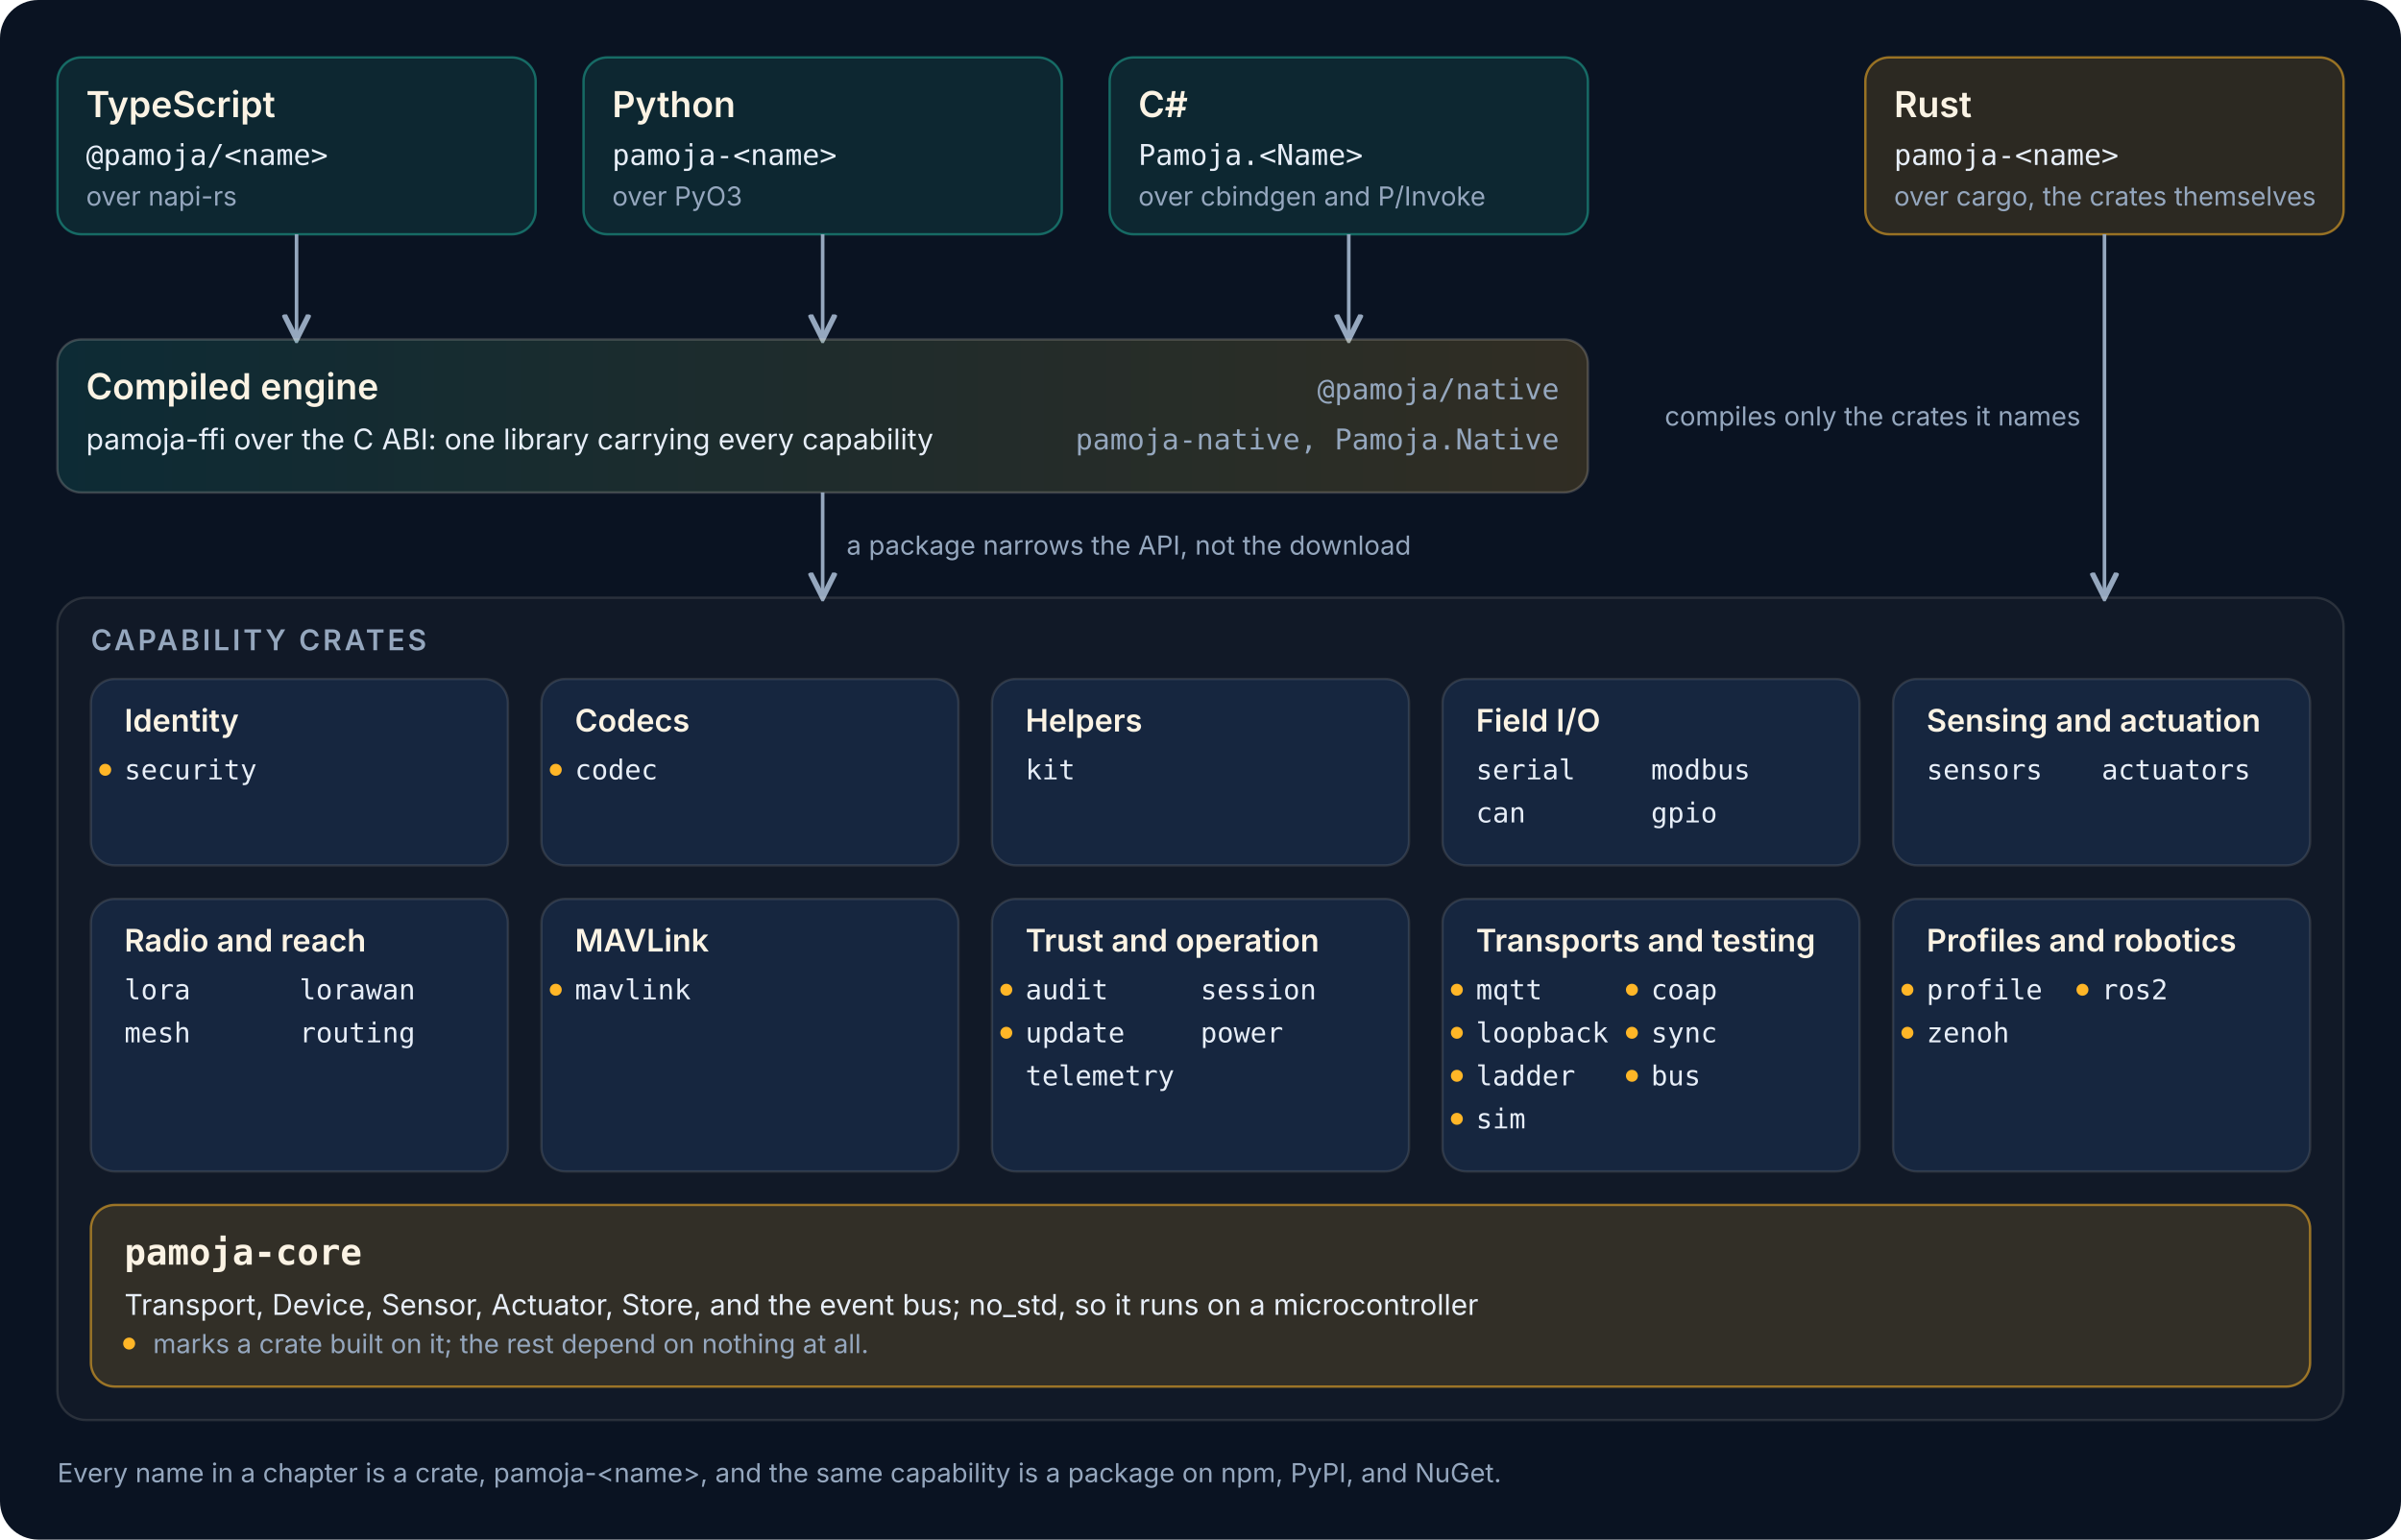
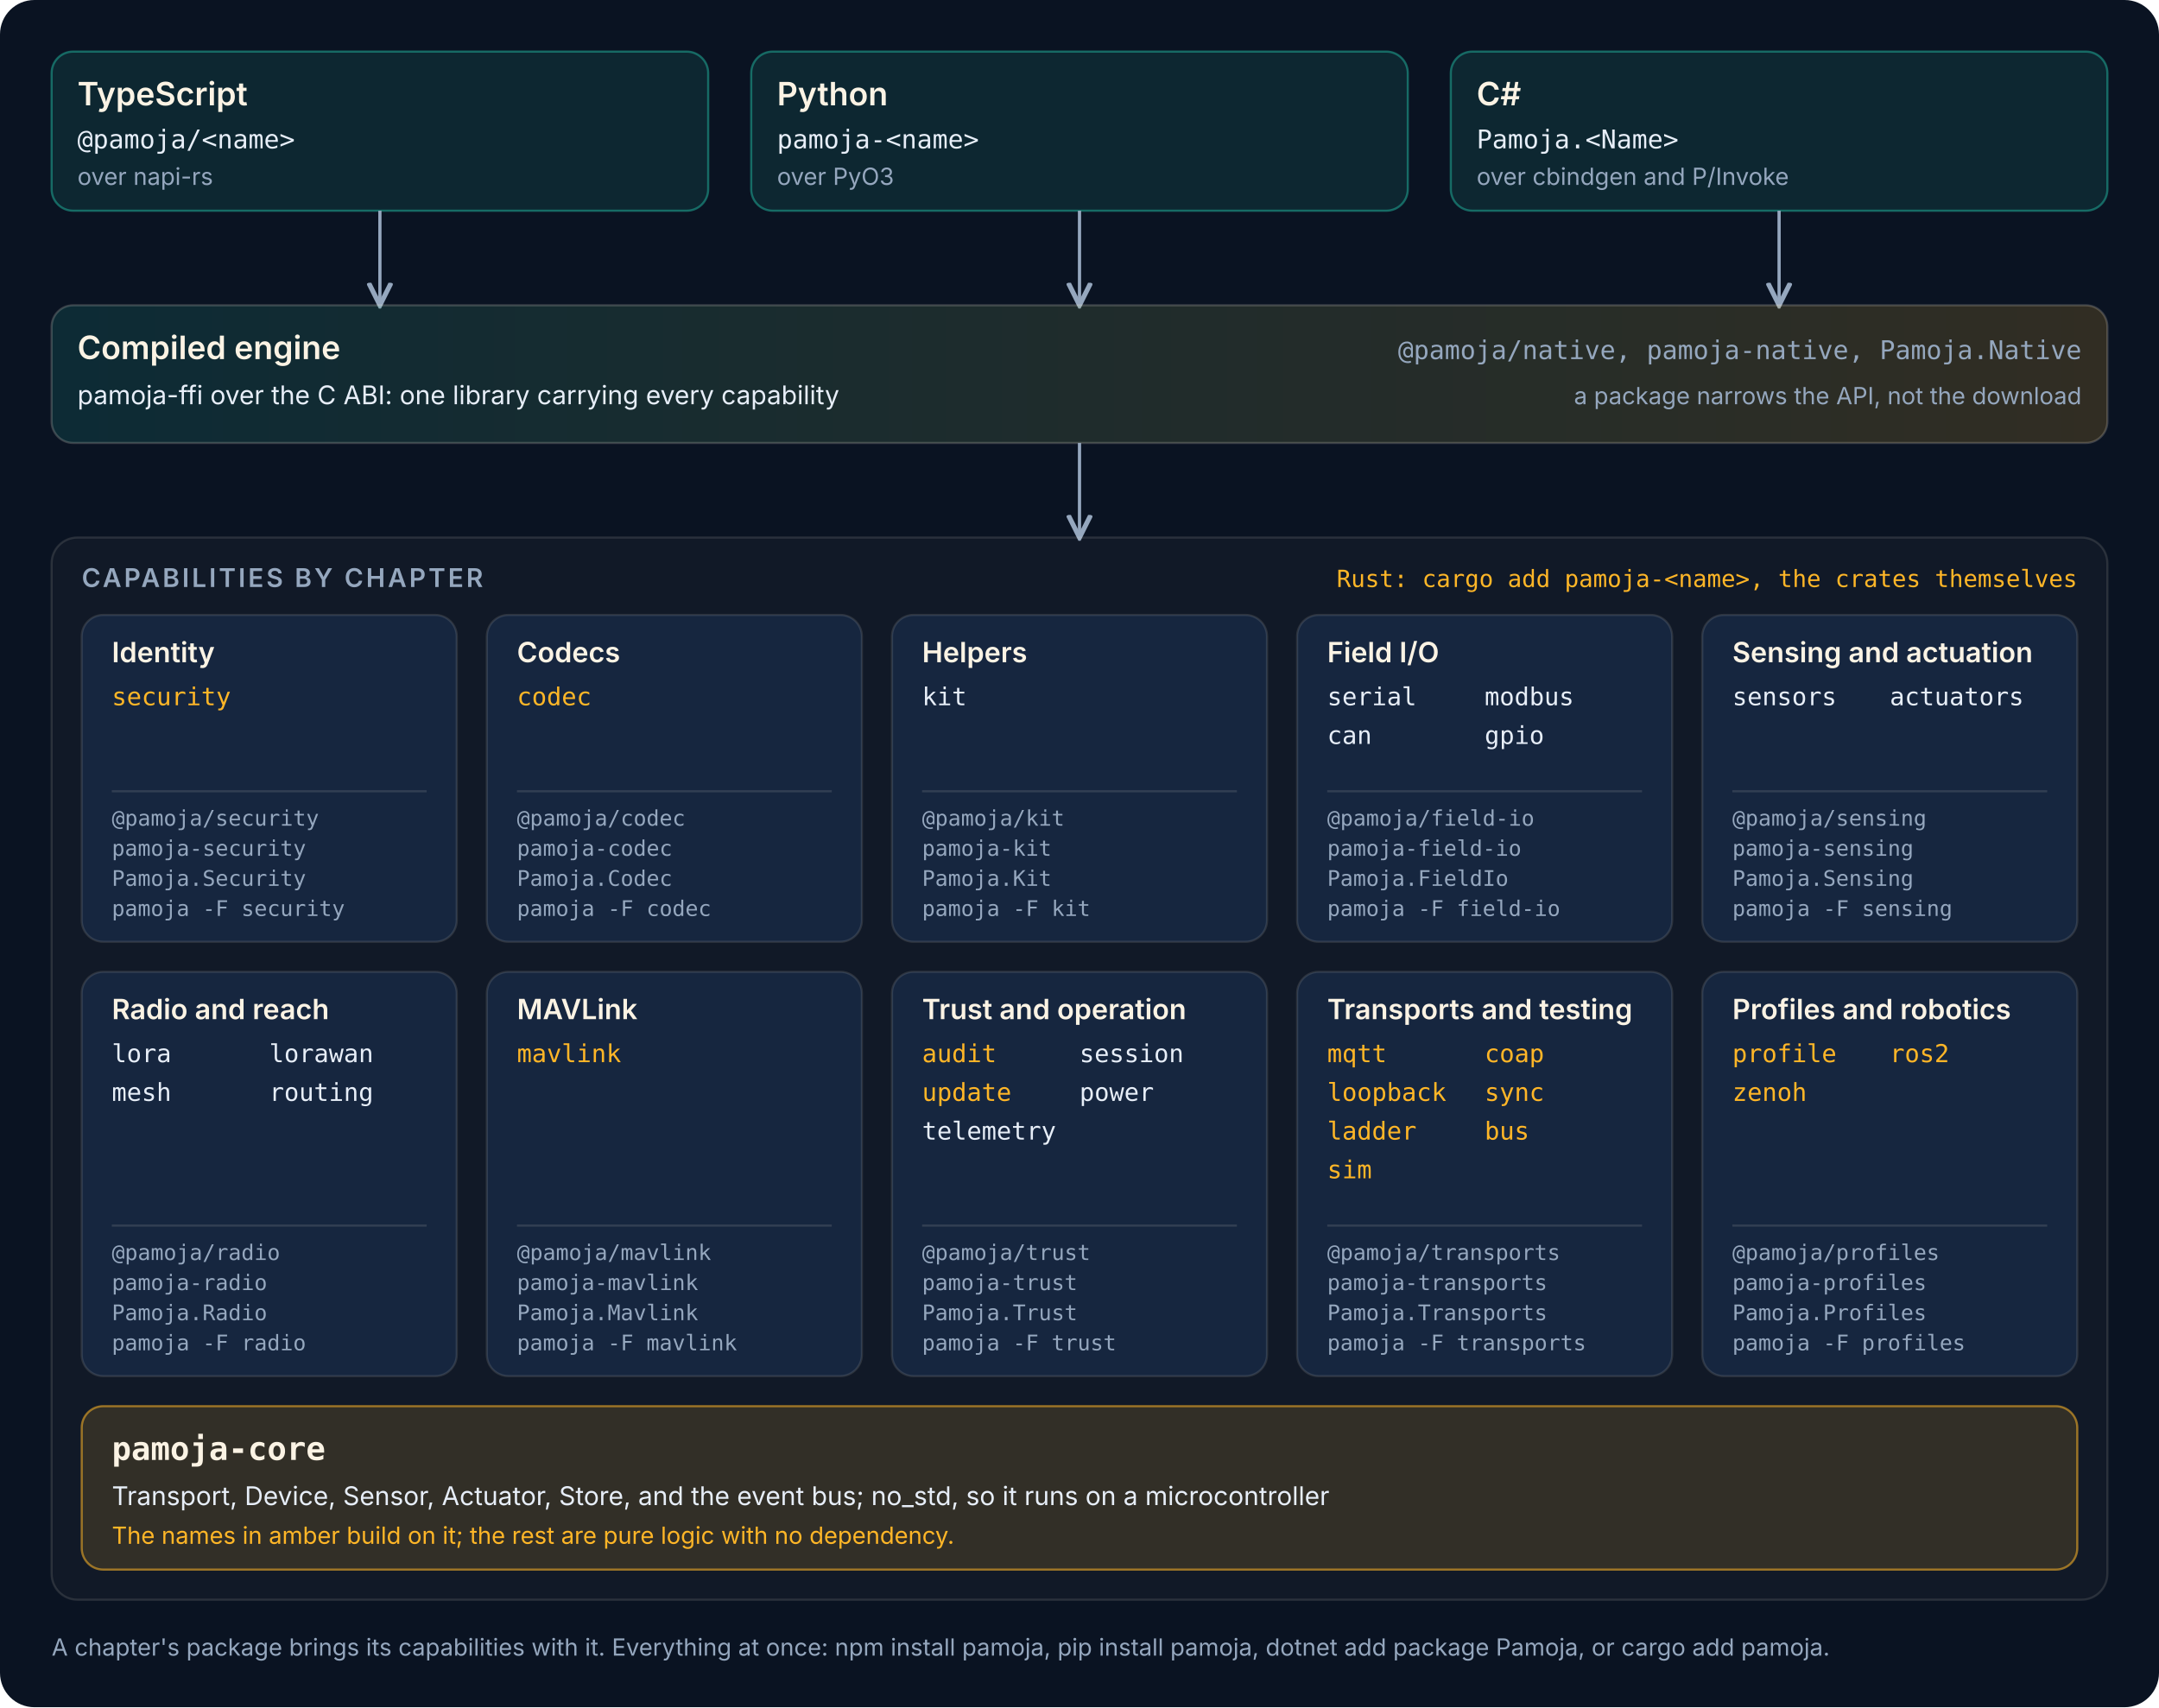
- <svg xmlns="http://www.w3.org/2000/svg" width="1004" height="644" viewBox="0 0 1004 644" role="img" aria-labelledby="title">
+ <svg xmlns="http://www.w3.org/2000/svg" width="1004" height="794" viewBox="0 0 1004 794" role="img" aria-labelledby="title">
  <defs>
    <linearGradient id="bridge" x1="0" y1="0" x2="1" y2="0">
      <stop offset="0" stop-color="#1fa995" stop-opacity="0.16" />
      <stop offset="1" stop-color="#ffb627" stop-opacity="0.16" />
    </linearGradient>
    <marker id="head" viewBox="0 0 8 8" refX="7" refY="4" markerWidth="8" markerHeight="8" orient="auto">
      <path d="M0,0.5 L7,4 L0,7.5" fill="none" stroke="#95a7be" stroke-width="1.5" />
    </marker>
  </defs>
-   <rect width="1004" height="644" rx="16" fill="#0a1322" />
-   <rect x="24" y="24" width="200" height="74" rx="10" fill="rgba(31, 169, 149, 0.14)" stroke="rgba(31, 169, 149, 0.55)" />
+   <rect width="1004" height="794" rx="16" fill="#0a1322" />
+   <rect x="24" y="24" width="305.333" height="74" rx="10" fill="rgba(31, 169, 149, 0.14)" stroke="rgba(31, 169, 149, 0.55)" />
  <text x="36" y="49" font-family="Inter, 'Segoe UI', system-ui, -apple-system, sans-serif" font-size="15" font-weight="600" fill="#fbf3e4">TypeScript</text>
  <text x="36" y="69" font-family="'JetBrains Mono', Consolas, Menlo, monospace" font-size="12" font-weight="400" fill="#e7eef8">@pamoja/&lt;name&gt;</text>
  <text x="36" y="86" font-family="Inter, 'Segoe UI', system-ui, -apple-system, sans-serif" font-size="11" font-weight="400" fill="#95a7be">over napi-rs</text>
-   <rect x="244" y="24" width="200" height="74" rx="10" fill="rgba(31, 169, 149, 0.14)" stroke="rgba(31, 169, 149, 0.55)" />
-   <text x="256" y="49" font-family="Inter, 'Segoe UI', system-ui, -apple-system, sans-serif" font-size="15" font-weight="600" fill="#fbf3e4">Python</text>
-   <text x="256" y="69" font-family="'JetBrains Mono', Consolas, Menlo, monospace" font-size="12" font-weight="400" fill="#e7eef8">pamoja-&lt;name&gt;</text>
-   <text x="256" y="86" font-family="Inter, 'Segoe UI', system-ui, -apple-system, sans-serif" font-size="11" font-weight="400" fill="#95a7be">over PyO3</text>
-   <rect x="464" y="24" width="200" height="74" rx="10" fill="rgba(31, 169, 149, 0.14)" stroke="rgba(31, 169, 149, 0.55)" />
-   <text x="476" y="49" font-family="Inter, 'Segoe UI', system-ui, -apple-system, sans-serif" font-size="15" font-weight="600" fill="#fbf3e4">C#</text>
-   <text x="476" y="69" font-family="'JetBrains Mono', Consolas, Menlo, monospace" font-size="12" font-weight="400" fill="#e7eef8">Pamoja.&lt;Name&gt;</text>
-   <text x="476" y="86" font-family="Inter, 'Segoe UI', system-ui, -apple-system, sans-serif" font-size="11" font-weight="400" fill="#95a7be">over cbindgen and P/Invoke</text>
-   <rect x="780" y="24" width="200" height="74" rx="10" fill="rgba(255, 182, 39, 0.14)" stroke="rgba(255, 182, 39, 0.55)" />
-   <text x="792" y="49" font-family="Inter, 'Segoe UI', system-ui, -apple-system, sans-serif" font-size="15" font-weight="600" fill="#fbf3e4">Rust</text>
-   <text x="792" y="69" font-family="'JetBrains Mono', Consolas, Menlo, monospace" font-size="12" font-weight="400" fill="#e7eef8">pamoja-&lt;name&gt;</text>
-   <text x="792" y="86" font-family="Inter, 'Segoe UI', system-ui, -apple-system, sans-serif" font-size="11" font-weight="400" fill="#95a7be">over cargo, the crates themselves</text>
-   <line x1="124" y1="98" x2="124" y2="142" stroke="#95a7be" stroke-width="1.5" marker-end="url(#head)" />
-   <line x1="344" y1="98" x2="344" y2="142" stroke="#95a7be" stroke-width="1.5" marker-end="url(#head)" />
-   <line x1="564" y1="98" x2="564" y2="142" stroke="#95a7be" stroke-width="1.5" marker-end="url(#head)" />
-   <line x1="880" y1="98" x2="880" y2="250" stroke="#95a7be" stroke-width="1.5" marker-end="url(#head)" />
-   <text x="870" y="178" font-family="Inter, 'Segoe UI', system-ui, -apple-system, sans-serif" font-size="11" font-weight="400" fill="#95a7be" text-anchor="end">compiles only the crates it names</text>
-   <rect x="24" y="142" width="640" height="64" rx="10" fill="url(#bridge)" stroke="rgba(251, 243, 228, 0.2)" />
+   <line x1="176.667" y1="98" x2="176.667" y2="142" stroke="#95a7be" stroke-width="1.5" marker-end="url(#head)" />
+   <rect x="349.333" y="24" width="305.333" height="74" rx="10" fill="rgba(31, 169, 149, 0.14)" stroke="rgba(31, 169, 149, 0.55)" />
+   <text x="361.333" y="49" font-family="Inter, 'Segoe UI', system-ui, -apple-system, sans-serif" font-size="15" font-weight="600" fill="#fbf3e4">Python</text>
+   <text x="361.333" y="69" font-family="'JetBrains Mono', Consolas, Menlo, monospace" font-size="12" font-weight="400" fill="#e7eef8">pamoja-&lt;name&gt;</text>
+   <text x="361.333" y="86" font-family="Inter, 'Segoe UI', system-ui, -apple-system, sans-serif" font-size="11" font-weight="400" fill="#95a7be">over PyO3</text>
+   <line x1="502" y1="98" x2="502" y2="142" stroke="#95a7be" stroke-width="1.5" marker-end="url(#head)" />
+   <rect x="674.667" y="24" width="305.333" height="74" rx="10" fill="rgba(31, 169, 149, 0.14)" stroke="rgba(31, 169, 149, 0.55)" />
+   <text x="686.667" y="49" font-family="Inter, 'Segoe UI', system-ui, -apple-system, sans-serif" font-size="15" font-weight="600" fill="#fbf3e4">C#</text>
+   <text x="686.667" y="69" font-family="'JetBrains Mono', Consolas, Menlo, monospace" font-size="12" font-weight="400" fill="#e7eef8">Pamoja.&lt;Name&gt;</text>
+   <text x="686.667" y="86" font-family="Inter, 'Segoe UI', system-ui, -apple-system, sans-serif" font-size="11" font-weight="400" fill="#95a7be">over cbindgen and P/Invoke</text>
+   <line x1="827.333" y1="98" x2="827.333" y2="142" stroke="#95a7be" stroke-width="1.5" marker-end="url(#head)" />
+   <rect x="24" y="142" width="956" height="64" rx="10" fill="url(#bridge)" stroke="rgba(251, 243, 228, 0.2)" />
  <text x="36" y="167" font-family="Inter, 'Segoe UI', system-ui, -apple-system, sans-serif" font-size="15" font-weight="600" fill="#fbf3e4">Compiled engine</text>
  <text x="36" y="188" font-family="Inter, 'Segoe UI', system-ui, -apple-system, sans-serif" font-size="12" font-weight="400" fill="#e7eef8">pamoja-ffi over the C ABI: one library carrying every capability</text>
-   <text x="652" y="167" font-family="'JetBrains Mono', Consolas, Menlo, monospace" font-size="12" font-weight="400" fill="#95a7be" text-anchor="end">@pamoja/native</text>
-   <text x="652" y="188" font-family="'JetBrains Mono', Consolas, Menlo, monospace" font-size="12" font-weight="400" fill="#95a7be" text-anchor="end">pamoja-native, Pamoja.Native</text>
-   <line x1="344" y1="206" x2="344" y2="250" stroke="#95a7be" stroke-width="1.5" marker-end="url(#head)" />
-   <text x="354" y="232" font-family="Inter, 'Segoe UI', system-ui, -apple-system, sans-serif" font-size="11" font-weight="400" fill="#95a7be">a package narrows the API, not the download</text>
-   <rect x="24" y="250" width="956" height="344" rx="12" fill="rgba(251, 243, 228, 0.03)" stroke="rgba(251, 243, 228, 0.12)" />
-   <text x="38" y="272" font-family="Inter, 'Segoe UI', system-ui, -apple-system, sans-serif" font-size="12" font-weight="600" fill="#95a7be" letter-spacing="1.2">CAPABILITY CRATES</text>
-   <rect x="38" y="284" width="174.4" height="78" rx="10" fill="#16263f" stroke="rgba(251, 243, 228, 0.12)" />
-   <text x="52" y="306" font-family="Inter, 'Segoe UI', system-ui, -apple-system, sans-serif" font-size="13" font-weight="600" fill="#fbf3e4">Identity</text>
-   <circle cx="44" cy="322" r="2.5" fill="#ffb627" />
-   <text x="52" y="326" font-family="'JetBrains Mono', Consolas, Menlo, monospace" font-size="11.5" font-weight="400" fill="#e7eef8">security</text>
-   <rect x="226.4" y="284" width="174.4" height="78" rx="10" fill="#16263f" stroke="rgba(251, 243, 228, 0.12)" />
-   <text x="240.4" y="306" font-family="Inter, 'Segoe UI', system-ui, -apple-system, sans-serif" font-size="13" font-weight="600" fill="#fbf3e4">Codecs</text>
-   <circle cx="232.4" cy="322" r="2.5" fill="#ffb627" />
-   <text x="240.4" y="326" font-family="'JetBrains Mono', Consolas, Menlo, monospace" font-size="11.5" font-weight="400" fill="#e7eef8">codec</text>
-   <rect x="414.8" y="284" width="174.4" height="78" rx="10" fill="#16263f" stroke="rgba(251, 243, 228, 0.12)" />
-   <text x="428.8" y="306" font-family="Inter, 'Segoe UI', system-ui, -apple-system, sans-serif" font-size="13" font-weight="600" fill="#fbf3e4">Helpers</text>
-   <text x="428.8" y="326" font-family="'JetBrains Mono', Consolas, Menlo, monospace" font-size="11.5" font-weight="400" fill="#e7eef8">kit</text>
-   <rect x="603.2" y="284" width="174.4" height="78" rx="10" fill="#16263f" stroke="rgba(251, 243, 228, 0.12)" />
-   <text x="617.2" y="306" font-family="Inter, 'Segoe UI', system-ui, -apple-system, sans-serif" font-size="13" font-weight="600" fill="#fbf3e4">Field I/O</text>
-   <text x="617.2" y="326" font-family="'JetBrains Mono', Consolas, Menlo, monospace" font-size="11.5" font-weight="400" fill="#e7eef8">serial</text>
-   <text x="690.4" y="326" font-family="'JetBrains Mono', Consolas, Menlo, monospace" font-size="11.5" font-weight="400" fill="#e7eef8">modbus</text>
-   <text x="617.2" y="344" font-family="'JetBrains Mono', Consolas, Menlo, monospace" font-size="11.5" font-weight="400" fill="#e7eef8">can</text>
-   <text x="690.4" y="344" font-family="'JetBrains Mono', Consolas, Menlo, monospace" font-size="11.5" font-weight="400" fill="#e7eef8">gpio</text>
-   <rect x="791.6" y="284" width="174.4" height="78" rx="10" fill="#16263f" stroke="rgba(251, 243, 228, 0.12)" />
-   <text x="805.6" y="306" font-family="Inter, 'Segoe UI', system-ui, -apple-system, sans-serif" font-size="13" font-weight="600" fill="#fbf3e4">Sensing and actuation</text>
-   <text x="805.6" y="326" font-family="'JetBrains Mono', Consolas, Menlo, monospace" font-size="11.5" font-weight="400" fill="#e7eef8">sensors</text>
-   <text x="878.8" y="326" font-family="'JetBrains Mono', Consolas, Menlo, monospace" font-size="11.5" font-weight="400" fill="#e7eef8">actuators</text>
-   <rect x="38" y="376" width="174.4" height="114" rx="10" fill="#16263f" stroke="rgba(251, 243, 228, 0.12)" />
-   <text x="52" y="398" font-family="Inter, 'Segoe UI', system-ui, -apple-system, sans-serif" font-size="13" font-weight="600" fill="#fbf3e4">Radio and reach</text>
-   <text x="52" y="418" font-family="'JetBrains Mono', Consolas, Menlo, monospace" font-size="11.5" font-weight="400" fill="#e7eef8">lora</text>
-   <text x="125.2" y="418" font-family="'JetBrains Mono', Consolas, Menlo, monospace" font-size="11.5" font-weight="400" fill="#e7eef8">lorawan</text>
-   <text x="52" y="436" font-family="'JetBrains Mono', Consolas, Menlo, monospace" font-size="11.5" font-weight="400" fill="#e7eef8">mesh</text>
-   <text x="125.2" y="436" font-family="'JetBrains Mono', Consolas, Menlo, monospace" font-size="11.5" font-weight="400" fill="#e7eef8">routing</text>
-   <rect x="226.4" y="376" width="174.4" height="114" rx="10" fill="#16263f" stroke="rgba(251, 243, 228, 0.12)" />
-   <text x="240.4" y="398" font-family="Inter, 'Segoe UI', system-ui, -apple-system, sans-serif" font-size="13" font-weight="600" fill="#fbf3e4">MAVLink</text>
-   <circle cx="232.4" cy="414" r="2.5" fill="#ffb627" />
-   <text x="240.4" y="418" font-family="'JetBrains Mono', Consolas, Menlo, monospace" font-size="11.5" font-weight="400" fill="#e7eef8">mavlink</text>
-   <rect x="414.8" y="376" width="174.4" height="114" rx="10" fill="#16263f" stroke="rgba(251, 243, 228, 0.12)" />
-   <text x="428.8" y="398" font-family="Inter, 'Segoe UI', system-ui, -apple-system, sans-serif" font-size="13" font-weight="600" fill="#fbf3e4">Trust and operation</text>
-   <circle cx="420.8" cy="414" r="2.5" fill="#ffb627" />
-   <text x="428.8" y="418" font-family="'JetBrains Mono', Consolas, Menlo, monospace" font-size="11.5" font-weight="400" fill="#e7eef8">audit</text>
-   <text x="502" y="418" font-family="'JetBrains Mono', Consolas, Menlo, monospace" font-size="11.5" font-weight="400" fill="#e7eef8">session</text>
-   <circle cx="420.8" cy="432" r="2.5" fill="#ffb627" />
-   <text x="428.8" y="436" font-family="'JetBrains Mono', Consolas, Menlo, monospace" font-size="11.5" font-weight="400" fill="#e7eef8">update</text>
-   <text x="502" y="436" font-family="'JetBrains Mono', Consolas, Menlo, monospace" font-size="11.5" font-weight="400" fill="#e7eef8">power</text>
-   <text x="428.8" y="454" font-family="'JetBrains Mono', Consolas, Menlo, monospace" font-size="11.5" font-weight="400" fill="#e7eef8">telemetry</text>
-   <rect x="603.2" y="376" width="174.4" height="114" rx="10" fill="#16263f" stroke="rgba(251, 243, 228, 0.12)" />
-   <text x="617.2" y="398" font-family="Inter, 'Segoe UI', system-ui, -apple-system, sans-serif" font-size="13" font-weight="600" fill="#fbf3e4">Transports and testing</text>
-   <circle cx="609.2" cy="414" r="2.5" fill="#ffb627" />
-   <text x="617.2" y="418" font-family="'JetBrains Mono', Consolas, Menlo, monospace" font-size="11.5" font-weight="400" fill="#e7eef8">mqtt</text>
-   <circle cx="682.4" cy="414" r="2.5" fill="#ffb627" />
-   <text x="690.4" y="418" font-family="'JetBrains Mono', Consolas, Menlo, monospace" font-size="11.5" font-weight="400" fill="#e7eef8">coap</text>
-   <circle cx="609.2" cy="432" r="2.5" fill="#ffb627" />
-   <text x="617.2" y="436" font-family="'JetBrains Mono', Consolas, Menlo, monospace" font-size="11.5" font-weight="400" fill="#e7eef8">loopback</text>
-   <circle cx="682.4" cy="432" r="2.5" fill="#ffb627" />
-   <text x="690.4" y="436" font-family="'JetBrains Mono', Consolas, Menlo, monospace" font-size="11.5" font-weight="400" fill="#e7eef8">sync</text>
-   <circle cx="609.2" cy="450" r="2.5" fill="#ffb627" />
-   <text x="617.2" y="454" font-family="'JetBrains Mono', Consolas, Menlo, monospace" font-size="11.5" font-weight="400" fill="#e7eef8">ladder</text>
-   <circle cx="682.4" cy="450" r="2.5" fill="#ffb627" />
-   <text x="690.4" y="454" font-family="'JetBrains Mono', Consolas, Menlo, monospace" font-size="11.5" font-weight="400" fill="#e7eef8">bus</text>
-   <circle cx="609.2" cy="468" r="2.5" fill="#ffb627" />
-   <text x="617.2" y="472" font-family="'JetBrains Mono', Consolas, Menlo, monospace" font-size="11.5" font-weight="400" fill="#e7eef8">sim</text>
-   <rect x="791.6" y="376" width="174.4" height="114" rx="10" fill="#16263f" stroke="rgba(251, 243, 228, 0.12)" />
-   <text x="805.6" y="398" font-family="Inter, 'Segoe UI', system-ui, -apple-system, sans-serif" font-size="13" font-weight="600" fill="#fbf3e4">Profiles and robotics</text>
-   <circle cx="797.6" cy="414" r="2.5" fill="#ffb627" />
-   <text x="805.6" y="418" font-family="'JetBrains Mono', Consolas, Menlo, monospace" font-size="11.5" font-weight="400" fill="#e7eef8">profile</text>
-   <circle cx="870.8" cy="414" r="2.5" fill="#ffb627" />
-   <text x="878.8" y="418" font-family="'JetBrains Mono', Consolas, Menlo, monospace" font-size="11.5" font-weight="400" fill="#e7eef8">ros2</text>
-   <circle cx="797.6" cy="432" r="2.5" fill="#ffb627" />
-   <text x="805.6" y="436" font-family="'JetBrains Mono', Consolas, Menlo, monospace" font-size="11.5" font-weight="400" fill="#e7eef8">zenoh</text>
-   <rect x="38" y="504" width="928" height="76" rx="10" fill="rgba(255, 182, 39, 0.14)" stroke="rgba(255, 182, 39, 0.55)" />
-   <circle cx="54" cy="562" r="2.5" fill="#ffb627" />
-   <text x="64" y="566" font-family="Inter, 'Segoe UI', system-ui, -apple-system, sans-serif" font-size="11" font-weight="400" fill="#95a7be">marks a crate built on it; the rest depend on nothing at all.</text>
-   <text x="52" y="529" font-family="'JetBrains Mono', Consolas, Menlo, monospace" font-size="15" font-weight="600" fill="#fbf3e4">pamoja-core</text>
-   <text x="52" y="550" font-family="Inter, 'Segoe UI', system-ui, -apple-system, sans-serif" font-size="12" font-weight="400" fill="#e7eef8">Transport, Device, Sensor, Actuator, Store, and the event bus; no_std, so it runs on a microcontroller</text>
-   <text x="24" y="620" font-family="Inter, 'Segoe UI', system-ui, -apple-system, sans-serif" font-size="11" font-weight="400" fill="#95a7be">Every name in a chapter is a crate, pamoja-&lt;name&gt;, and the same capability is a package on npm, PyPI, and NuGet.</text>
+   <text x="968" y="167" font-family="'JetBrains Mono', Consolas, Menlo, monospace" font-size="12" font-weight="400" fill="#95a7be" text-anchor="end">@pamoja/native, pamoja-native, Pamoja.Native</text>
+   <text x="968" y="188" font-family="Inter, 'Segoe UI', system-ui, -apple-system, sans-serif" font-size="11" font-weight="400" fill="#95a7be" text-anchor="end">a package narrows the API, not the download</text>
+   <line x1="502" y1="206" x2="502" y2="250" stroke="#95a7be" stroke-width="1.5" marker-end="url(#head)" />
+   <rect x="24" y="250" width="956" height="494" rx="12" fill="rgba(251, 243, 228, 0.03)" stroke="rgba(251, 243, 228, 0.12)" />
+   <text x="38" y="273" font-family="Inter, 'Segoe UI', system-ui, -apple-system, sans-serif" font-size="12" font-weight="600" fill="#95a7be" letter-spacing="1.2">CAPABILITIES BY CHAPTER</text>
+   <text x="966" y="273" font-family="'JetBrains Mono', Consolas, Menlo, monospace" font-size="11" font-weight="500" fill="#ffb627" text-anchor="end">Rust: cargo add pamoja-&lt;name&gt;, the crates themselves</text>
+   <rect x="38" y="286" width="174.4" height="152" rx="10" fill="#16263f" stroke="rgba(251, 243, 228, 0.12)" />
+   <text x="52" y="308" font-family="Inter, 'Segoe UI', system-ui, -apple-system, sans-serif" font-size="13" font-weight="600" fill="#fbf3e4">Identity</text>
+   <text x="52" y="328" font-family="'JetBrains Mono', Consolas, Menlo, monospace" font-size="11.5" font-weight="500" fill="#ffb627">security</text>
+   <line x1="52" y1="368" x2="198.4" y2="368" stroke="rgba(251, 243, 228, 0.12)" />
+   <text x="52" y="384" font-family="'JetBrains Mono', Consolas, Menlo, monospace" font-size="10" font-weight="400" fill="#95a7be">@pamoja/security</text>
+   <text x="52" y="398" font-family="'JetBrains Mono', Consolas, Menlo, monospace" font-size="10" font-weight="400" fill="#95a7be">pamoja-security</text>
+   <text x="52" y="412" font-family="'JetBrains Mono', Consolas, Menlo, monospace" font-size="10" font-weight="400" fill="#95a7be">Pamoja.Security</text>
+   <text x="52" y="426" font-family="'JetBrains Mono', Consolas, Menlo, monospace" font-size="10" font-weight="400" fill="#95a7be">pamoja -F security</text>
+   <rect x="226.4" y="286" width="174.4" height="152" rx="10" fill="#16263f" stroke="rgba(251, 243, 228, 0.12)" />
+   <text x="240.4" y="308" font-family="Inter, 'Segoe UI', system-ui, -apple-system, sans-serif" font-size="13" font-weight="600" fill="#fbf3e4">Codecs</text>
+   <text x="240.4" y="328" font-family="'JetBrains Mono', Consolas, Menlo, monospace" font-size="11.5" font-weight="500" fill="#ffb627">codec</text>
+   <line x1="240.4" y1="368" x2="386.8" y2="368" stroke="rgba(251, 243, 228, 0.12)" />
+   <text x="240.4" y="384" font-family="'JetBrains Mono', Consolas, Menlo, monospace" font-size="10" font-weight="400" fill="#95a7be">@pamoja/codec</text>
+   <text x="240.4" y="398" font-family="'JetBrains Mono', Consolas, Menlo, monospace" font-size="10" font-weight="400" fill="#95a7be">pamoja-codec</text>
+   <text x="240.4" y="412" font-family="'JetBrains Mono', Consolas, Menlo, monospace" font-size="10" font-weight="400" fill="#95a7be">Pamoja.Codec</text>
+   <text x="240.4" y="426" font-family="'JetBrains Mono', Consolas, Menlo, monospace" font-size="10" font-weight="400" fill="#95a7be">pamoja -F codec</text>
+   <rect x="414.8" y="286" width="174.4" height="152" rx="10" fill="#16263f" stroke="rgba(251, 243, 228, 0.12)" />
+   <text x="428.8" y="308" font-family="Inter, 'Segoe UI', system-ui, -apple-system, sans-serif" font-size="13" font-weight="600" fill="#fbf3e4">Helpers</text>
+   <text x="428.8" y="328" font-family="'JetBrains Mono', Consolas, Menlo, monospace" font-size="11.5" font-weight="500" fill="#e7eef8">kit</text>
+   <line x1="428.8" y1="368" x2="575.2" y2="368" stroke="rgba(251, 243, 228, 0.12)" />
+   <text x="428.8" y="384" font-family="'JetBrains Mono', Consolas, Menlo, monospace" font-size="10" font-weight="400" fill="#95a7be">@pamoja/kit</text>
+   <text x="428.8" y="398" font-family="'JetBrains Mono', Consolas, Menlo, monospace" font-size="10" font-weight="400" fill="#95a7be">pamoja-kit</text>
+   <text x="428.8" y="412" font-family="'JetBrains Mono', Consolas, Menlo, monospace" font-size="10" font-weight="400" fill="#95a7be">Pamoja.Kit</text>
+   <text x="428.8" y="426" font-family="'JetBrains Mono', Consolas, Menlo, monospace" font-size="10" font-weight="400" fill="#95a7be">pamoja -F kit</text>
+   <rect x="603.2" y="286" width="174.4" height="152" rx="10" fill="#16263f" stroke="rgba(251, 243, 228, 0.12)" />
+   <text x="617.2" y="308" font-family="Inter, 'Segoe UI', system-ui, -apple-system, sans-serif" font-size="13" font-weight="600" fill="#fbf3e4">Field I/O</text>
+   <text x="617.2" y="328" font-family="'JetBrains Mono', Consolas, Menlo, monospace" font-size="11.5" font-weight="500" fill="#e7eef8">serial</text>
+   <text x="690.4" y="328" font-family="'JetBrains Mono', Consolas, Menlo, monospace" font-size="11.5" font-weight="500" fill="#e7eef8">modbus</text>
+   <text x="617.2" y="346" font-family="'JetBrains Mono', Consolas, Menlo, monospace" font-size="11.5" font-weight="500" fill="#e7eef8">can</text>
+   <text x="690.4" y="346" font-family="'JetBrains Mono', Consolas, Menlo, monospace" font-size="11.5" font-weight="500" fill="#e7eef8">gpio</text>
+   <line x1="617.2" y1="368" x2="763.6" y2="368" stroke="rgba(251, 243, 228, 0.12)" />
+   <text x="617.2" y="384" font-family="'JetBrains Mono', Consolas, Menlo, monospace" font-size="10" font-weight="400" fill="#95a7be">@pamoja/field-io</text>
+   <text x="617.2" y="398" font-family="'JetBrains Mono', Consolas, Menlo, monospace" font-size="10" font-weight="400" fill="#95a7be">pamoja-field-io</text>
+   <text x="617.2" y="412" font-family="'JetBrains Mono', Consolas, Menlo, monospace" font-size="10" font-weight="400" fill="#95a7be">Pamoja.FieldIo</text>
+   <text x="617.2" y="426" font-family="'JetBrains Mono', Consolas, Menlo, monospace" font-size="10" font-weight="400" fill="#95a7be">pamoja -F field-io</text>
+   <rect x="791.6" y="286" width="174.4" height="152" rx="10" fill="#16263f" stroke="rgba(251, 243, 228, 0.12)" />
+   <text x="805.6" y="308" font-family="Inter, 'Segoe UI', system-ui, -apple-system, sans-serif" font-size="13" font-weight="600" fill="#fbf3e4">Sensing and actuation</text>
+   <text x="805.6" y="328" font-family="'JetBrains Mono', Consolas, Menlo, monospace" font-size="11.5" font-weight="500" fill="#e7eef8">sensors</text>
+   <text x="878.8" y="328" font-family="'JetBrains Mono', Consolas, Menlo, monospace" font-size="11.5" font-weight="500" fill="#e7eef8">actuators</text>
+   <line x1="805.6" y1="368" x2="952" y2="368" stroke="rgba(251, 243, 228, 0.12)" />
+   <text x="805.6" y="384" font-family="'JetBrains Mono', Consolas, Menlo, monospace" font-size="10" font-weight="400" fill="#95a7be">@pamoja/sensing</text>
+   <text x="805.6" y="398" font-family="'JetBrains Mono', Consolas, Menlo, monospace" font-size="10" font-weight="400" fill="#95a7be">pamoja-sensing</text>
+   <text x="805.6" y="412" font-family="'JetBrains Mono', Consolas, Menlo, monospace" font-size="10" font-weight="400" fill="#95a7be">Pamoja.Sensing</text>
+   <text x="805.6" y="426" font-family="'JetBrains Mono', Consolas, Menlo, monospace" font-size="10" font-weight="400" fill="#95a7be">pamoja -F sensing</text>
+   <rect x="38" y="452" width="174.4" height="188" rx="10" fill="#16263f" stroke="rgba(251, 243, 228, 0.12)" />
+   <text x="52" y="474" font-family="Inter, 'Segoe UI', system-ui, -apple-system, sans-serif" font-size="13" font-weight="600" fill="#fbf3e4">Radio and reach</text>
+   <text x="52" y="494" font-family="'JetBrains Mono', Consolas, Menlo, monospace" font-size="11.5" font-weight="500" fill="#e7eef8">lora</text>
+   <text x="125.2" y="494" font-family="'JetBrains Mono', Consolas, Menlo, monospace" font-size="11.5" font-weight="500" fill="#e7eef8">lorawan</text>
+   <text x="52" y="512" font-family="'JetBrains Mono', Consolas, Menlo, monospace" font-size="11.5" font-weight="500" fill="#e7eef8">mesh</text>
+   <text x="125.2" y="512" font-family="'JetBrains Mono', Consolas, Menlo, monospace" font-size="11.5" font-weight="500" fill="#e7eef8">routing</text>
+   <line x1="52" y1="570" x2="198.4" y2="570" stroke="rgba(251, 243, 228, 0.12)" />
+   <text x="52" y="586" font-family="'JetBrains Mono', Consolas, Menlo, monospace" font-size="10" font-weight="400" fill="#95a7be">@pamoja/radio</text>
+   <text x="52" y="600" font-family="'JetBrains Mono', Consolas, Menlo, monospace" font-size="10" font-weight="400" fill="#95a7be">pamoja-radio</text>
+   <text x="52" y="614" font-family="'JetBrains Mono', Consolas, Menlo, monospace" font-size="10" font-weight="400" fill="#95a7be">Pamoja.Radio</text>
+   <text x="52" y="628" font-family="'JetBrains Mono', Consolas, Menlo, monospace" font-size="10" font-weight="400" fill="#95a7be">pamoja -F radio</text>
+   <rect x="226.4" y="452" width="174.4" height="188" rx="10" fill="#16263f" stroke="rgba(251, 243, 228, 0.12)" />
+   <text x="240.4" y="474" font-family="Inter, 'Segoe UI', system-ui, -apple-system, sans-serif" font-size="13" font-weight="600" fill="#fbf3e4">MAVLink</text>
+   <text x="240.4" y="494" font-family="'JetBrains Mono', Consolas, Menlo, monospace" font-size="11.5" font-weight="500" fill="#ffb627">mavlink</text>
+   <line x1="240.4" y1="570" x2="386.8" y2="570" stroke="rgba(251, 243, 228, 0.12)" />
+   <text x="240.4" y="586" font-family="'JetBrains Mono', Consolas, Menlo, monospace" font-size="10" font-weight="400" fill="#95a7be">@pamoja/mavlink</text>
+   <text x="240.4" y="600" font-family="'JetBrains Mono', Consolas, Menlo, monospace" font-size="10" font-weight="400" fill="#95a7be">pamoja-mavlink</text>
+   <text x="240.4" y="614" font-family="'JetBrains Mono', Consolas, Menlo, monospace" font-size="10" font-weight="400" fill="#95a7be">Pamoja.Mavlink</text>
+   <text x="240.4" y="628" font-family="'JetBrains Mono', Consolas, Menlo, monospace" font-size="10" font-weight="400" fill="#95a7be">pamoja -F mavlink</text>
+   <rect x="414.8" y="452" width="174.4" height="188" rx="10" fill="#16263f" stroke="rgba(251, 243, 228, 0.12)" />
+   <text x="428.8" y="474" font-family="Inter, 'Segoe UI', system-ui, -apple-system, sans-serif" font-size="13" font-weight="600" fill="#fbf3e4">Trust and operation</text>
+   <text x="428.8" y="494" font-family="'JetBrains Mono', Consolas, Menlo, monospace" font-size="11.5" font-weight="500" fill="#ffb627">audit</text>
+   <text x="502" y="494" font-family="'JetBrains Mono', Consolas, Menlo, monospace" font-size="11.5" font-weight="500" fill="#e7eef8">session</text>
+   <text x="428.8" y="512" font-family="'JetBrains Mono', Consolas, Menlo, monospace" font-size="11.5" font-weight="500" fill="#ffb627">update</text>
+   <text x="502" y="512" font-family="'JetBrains Mono', Consolas, Menlo, monospace" font-size="11.5" font-weight="500" fill="#e7eef8">power</text>
+   <text x="428.8" y="530" font-family="'JetBrains Mono', Consolas, Menlo, monospace" font-size="11.5" font-weight="500" fill="#e7eef8">telemetry</text>
+   <line x1="428.8" y1="570" x2="575.2" y2="570" stroke="rgba(251, 243, 228, 0.12)" />
+   <text x="428.8" y="586" font-family="'JetBrains Mono', Consolas, Menlo, monospace" font-size="10" font-weight="400" fill="#95a7be">@pamoja/trust</text>
+   <text x="428.8" y="600" font-family="'JetBrains Mono', Consolas, Menlo, monospace" font-size="10" font-weight="400" fill="#95a7be">pamoja-trust</text>
+   <text x="428.8" y="614" font-family="'JetBrains Mono', Consolas, Menlo, monospace" font-size="10" font-weight="400" fill="#95a7be">Pamoja.Trust</text>
+   <text x="428.8" y="628" font-family="'JetBrains Mono', Consolas, Menlo, monospace" font-size="10" font-weight="400" fill="#95a7be">pamoja -F trust</text>
+   <rect x="603.2" y="452" width="174.4" height="188" rx="10" fill="#16263f" stroke="rgba(251, 243, 228, 0.12)" />
+   <text x="617.2" y="474" font-family="Inter, 'Segoe UI', system-ui, -apple-system, sans-serif" font-size="13" font-weight="600" fill="#fbf3e4">Transports and testing</text>
+   <text x="617.2" y="494" font-family="'JetBrains Mono', Consolas, Menlo, monospace" font-size="11.5" font-weight="500" fill="#ffb627">mqtt</text>
+   <text x="690.4" y="494" font-family="'JetBrains Mono', Consolas, Menlo, monospace" font-size="11.5" font-weight="500" fill="#ffb627">coap</text>
+   <text x="617.2" y="512" font-family="'JetBrains Mono', Consolas, Menlo, monospace" font-size="11.5" font-weight="500" fill="#ffb627">loopback</text>
+   <text x="690.4" y="512" font-family="'JetBrains Mono', Consolas, Menlo, monospace" font-size="11.5" font-weight="500" fill="#ffb627">sync</text>
+   <text x="617.2" y="530" font-family="'JetBrains Mono', Consolas, Menlo, monospace" font-size="11.5" font-weight="500" fill="#ffb627">ladder</text>
+   <text x="690.4" y="530" font-family="'JetBrains Mono', Consolas, Menlo, monospace" font-size="11.5" font-weight="500" fill="#ffb627">bus</text>
+   <text x="617.2" y="548" font-family="'JetBrains Mono', Consolas, Menlo, monospace" font-size="11.5" font-weight="500" fill="#ffb627">sim</text>
+   <line x1="617.2" y1="570" x2="763.6" y2="570" stroke="rgba(251, 243, 228, 0.12)" />
+   <text x="617.2" y="586" font-family="'JetBrains Mono', Consolas, Menlo, monospace" font-size="10" font-weight="400" fill="#95a7be">@pamoja/transports</text>
+   <text x="617.2" y="600" font-family="'JetBrains Mono', Consolas, Menlo, monospace" font-size="10" font-weight="400" fill="#95a7be">pamoja-transports</text>
+   <text x="617.2" y="614" font-family="'JetBrains Mono', Consolas, Menlo, monospace" font-size="10" font-weight="400" fill="#95a7be">Pamoja.Transports</text>
+   <text x="617.2" y="628" font-family="'JetBrains Mono', Consolas, Menlo, monospace" font-size="10" font-weight="400" fill="#95a7be">pamoja -F transports</text>
+   <rect x="791.6" y="452" width="174.4" height="188" rx="10" fill="#16263f" stroke="rgba(251, 243, 228, 0.12)" />
+   <text x="805.6" y="474" font-family="Inter, 'Segoe UI', system-ui, -apple-system, sans-serif" font-size="13" font-weight="600" fill="#fbf3e4">Profiles and robotics</text>
+   <text x="805.6" y="494" font-family="'JetBrains Mono', Consolas, Menlo, monospace" font-size="11.5" font-weight="500" fill="#ffb627">profile</text>
+   <text x="878.8" y="494" font-family="'JetBrains Mono', Consolas, Menlo, monospace" font-size="11.5" font-weight="500" fill="#ffb627">ros2</text>
+   <text x="805.6" y="512" font-family="'JetBrains Mono', Consolas, Menlo, monospace" font-size="11.5" font-weight="500" fill="#ffb627">zenoh</text>
+   <line x1="805.6" y1="570" x2="952" y2="570" stroke="rgba(251, 243, 228, 0.12)" />
+   <text x="805.6" y="586" font-family="'JetBrains Mono', Consolas, Menlo, monospace" font-size="10" font-weight="400" fill="#95a7be">@pamoja/profiles</text>
+   <text x="805.6" y="600" font-family="'JetBrains Mono', Consolas, Menlo, monospace" font-size="10" font-weight="400" fill="#95a7be">pamoja-profiles</text>
+   <text x="805.6" y="614" font-family="'JetBrains Mono', Consolas, Menlo, monospace" font-size="10" font-weight="400" fill="#95a7be">Pamoja.Profiles</text>
+   <text x="805.6" y="628" font-family="'JetBrains Mono', Consolas, Menlo, monospace" font-size="10" font-weight="400" fill="#95a7be">pamoja -F profiles</text>
+   <rect x="38" y="654" width="928" height="76" rx="10" fill="rgba(255, 182, 39, 0.14)" stroke="rgba(255, 182, 39, 0.55)" />
+   <text x="52" y="679" font-family="'JetBrains Mono', Consolas, Menlo, monospace" font-size="15" font-weight="600" fill="#fbf3e4">pamoja-core</text>
+   <text x="52" y="700" font-family="Inter, 'Segoe UI', system-ui, -apple-system, sans-serif" font-size="12" font-weight="400" fill="#e7eef8">Transport, Device, Sensor, Actuator, Store, and the event bus; no_std, so it runs on a microcontroller</text>
+   <text x="52" y="718" font-family="Inter, 'Segoe UI', system-ui, -apple-system, sans-serif" font-size="11" font-weight="400" fill="#ffb627">The names in amber build on it; the rest are pure logic with no dependency.</text>
+   <text x="24" y="770" font-family="Inter, 'Segoe UI', system-ui, -apple-system, sans-serif" font-size="11" font-weight="400" fill="#95a7be">A chapter's package brings its capabilities with it. Everything at once: npm install pamoja, pip install pamoja, dotnet add package Pamoja, or cargo add pamoja.</text>
</svg>
